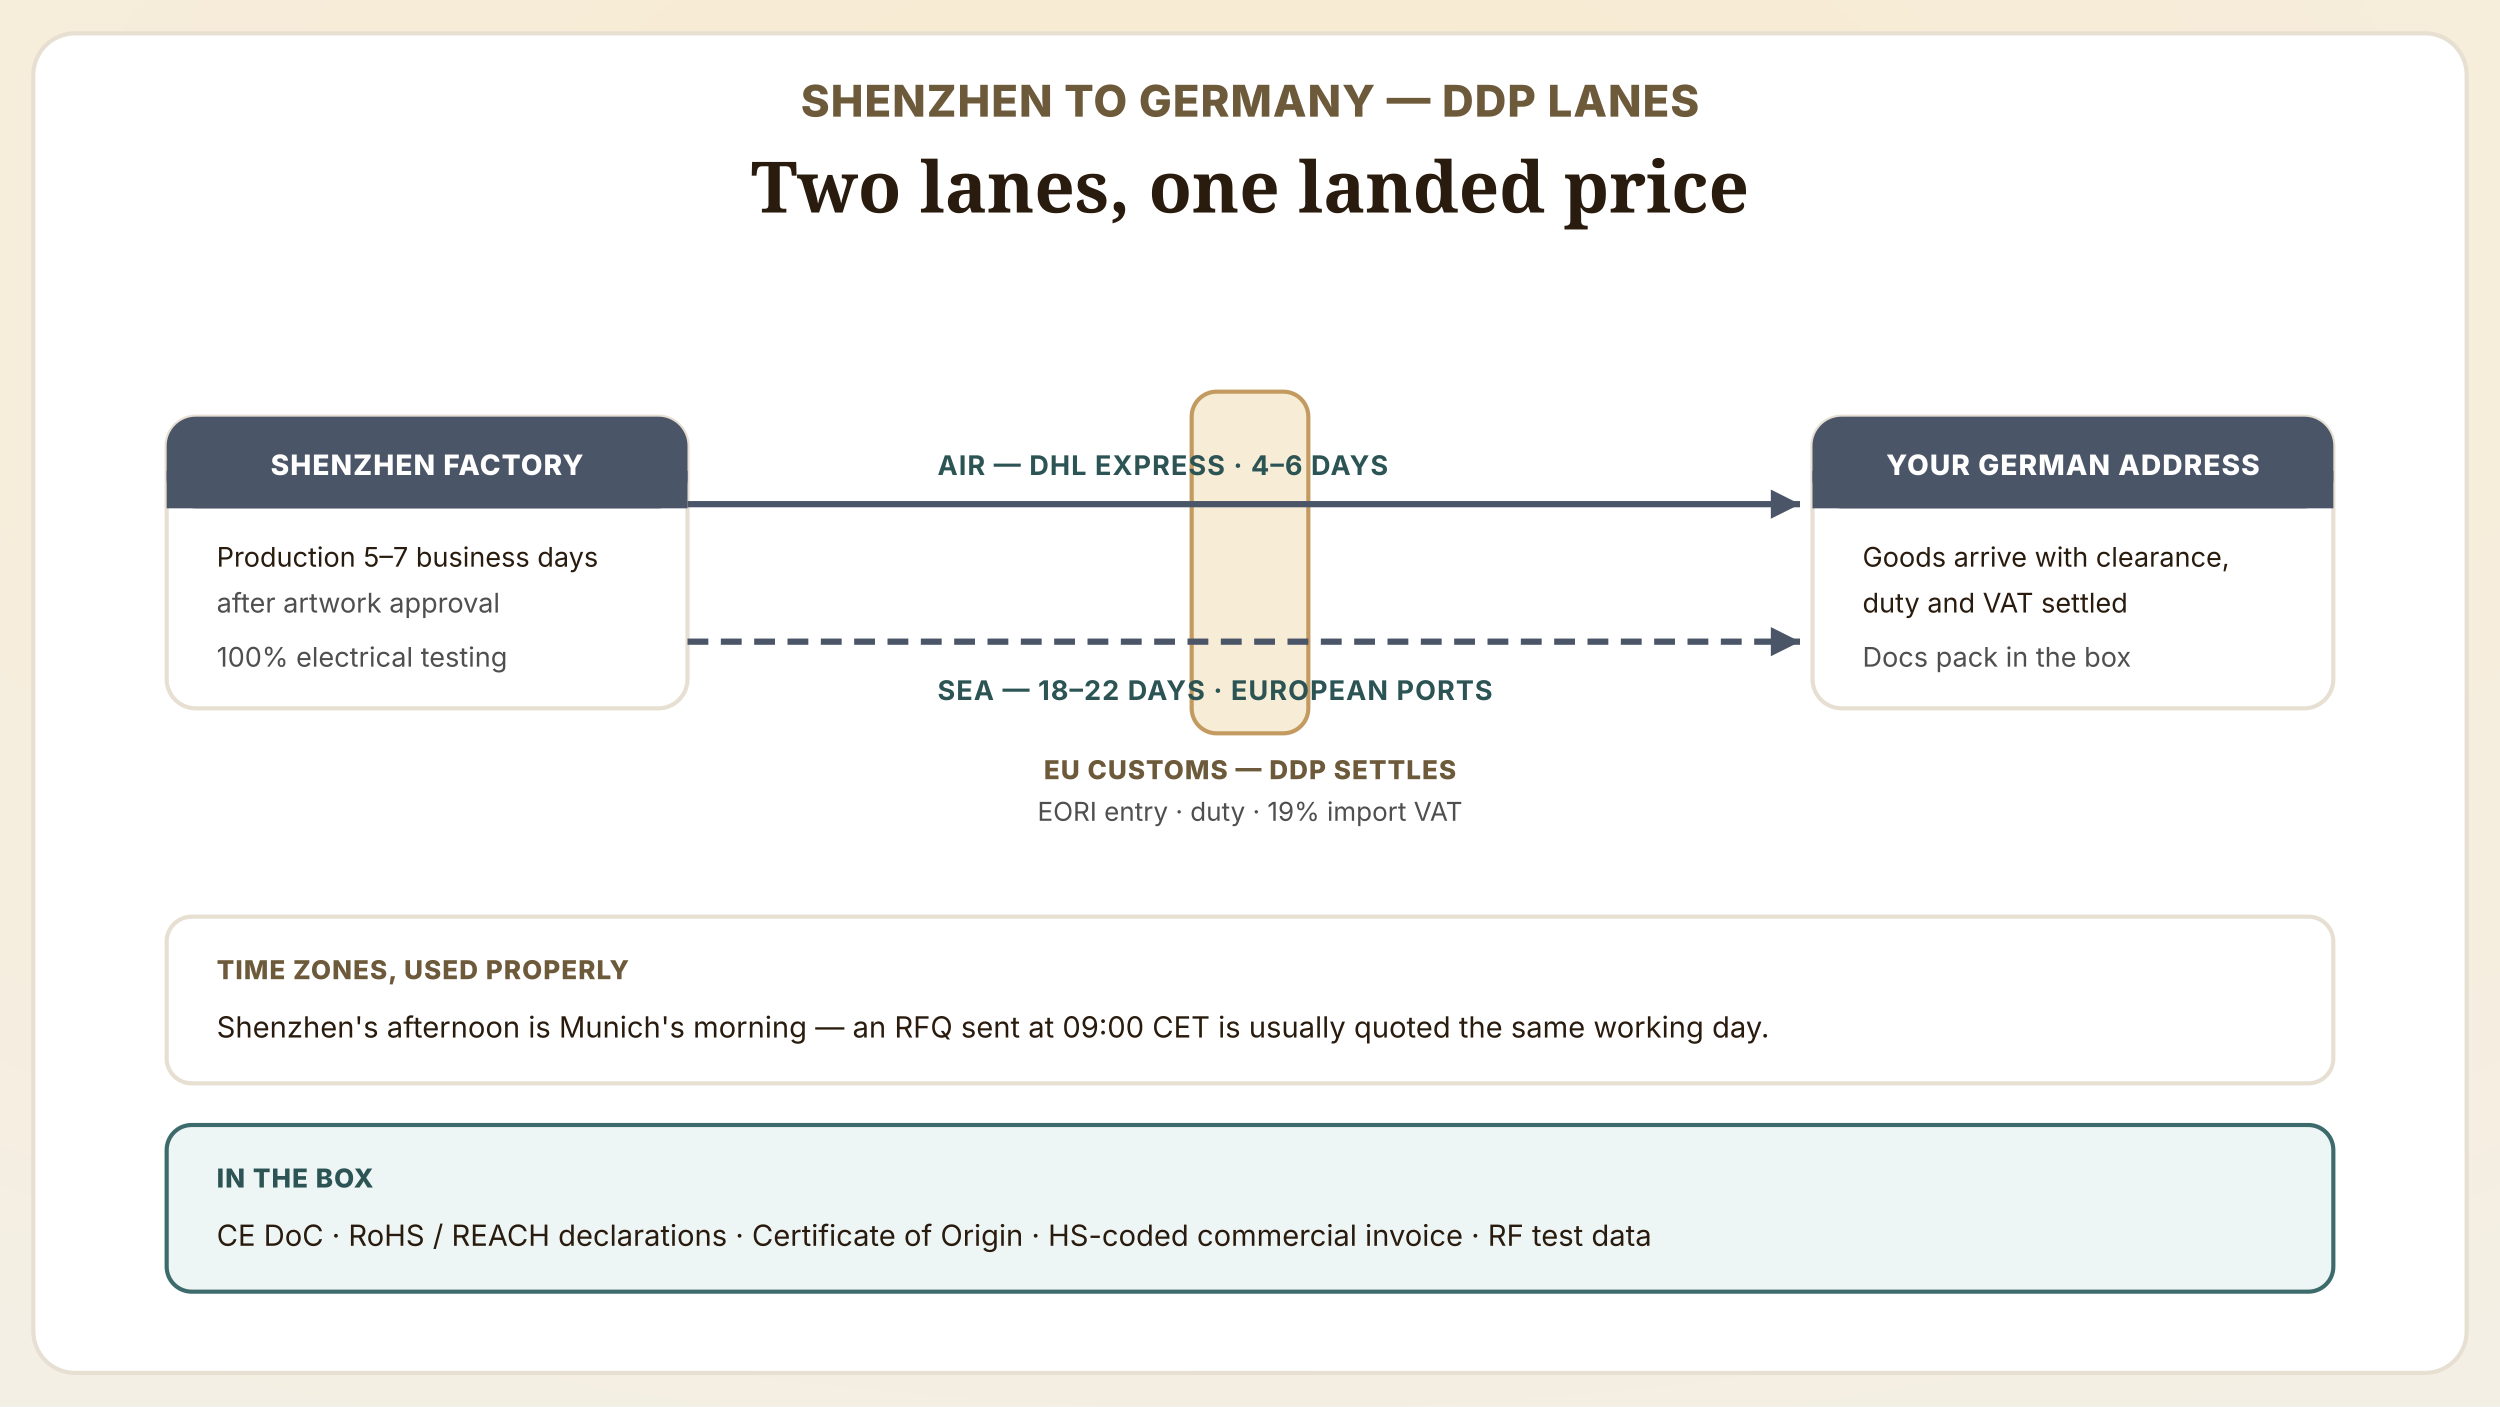
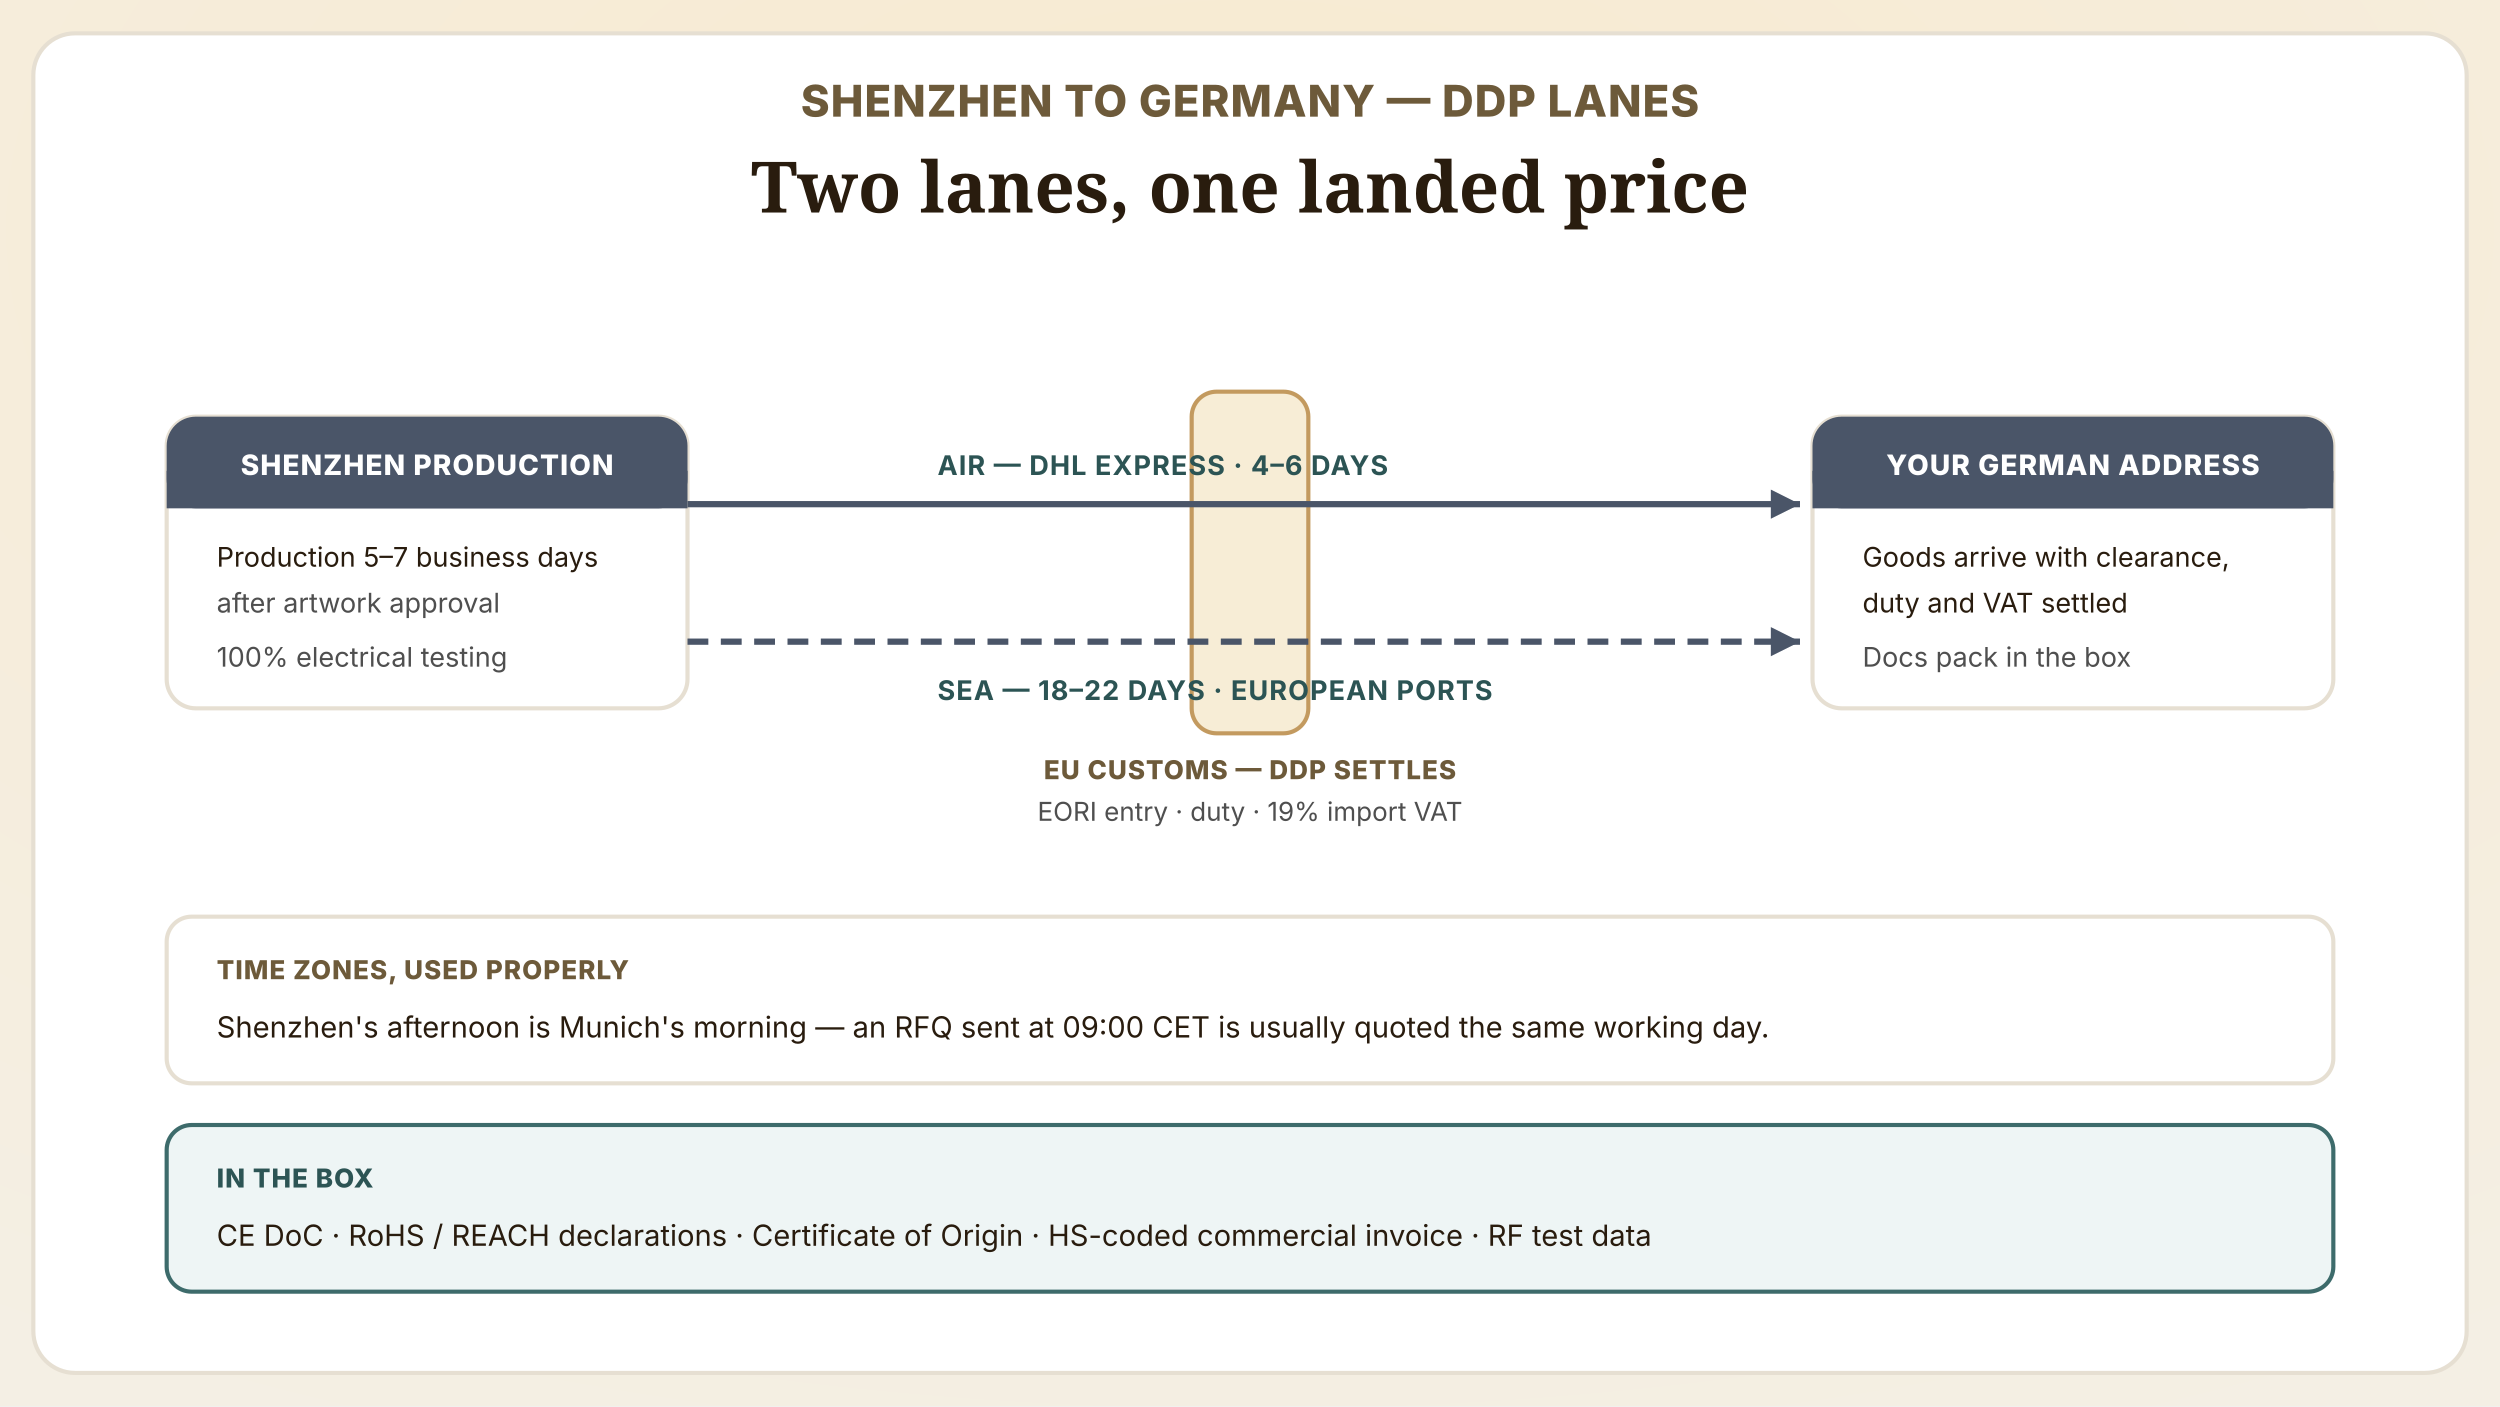
<svg xmlns="http://www.w3.org/2000/svg" viewBox="0 0 1200 675" role="img" aria-labelledby="t d" font-family="Inter, -apple-system, BlinkMacSystemFont, 'Segoe UI', Roboto, sans-serif">
  <defs>
    <radialGradient id="bg" cx="50%" cy="16%" r="94%">
      <stop offset="0%" stop-color="#f8ead0" />
      <stop offset="100%" stop-color="#f4efe4" />
    </radialGradient>
  </defs>
  <rect width="1200" height="675" fill="url(#bg)" />
  <rect x="16" y="16" width="1168" height="643" rx="20" fill="#ffffff" stroke="#e6dfd2" stroke-width="2" />
  <text x="600" y="56" text-anchor="middle" font-size="21" font-weight="800" letter-spacing="0.5" fill="#6d5a3a">SHENZHEN TO GERMANY — DDP LANES</text>
  <text x="600" y="102" text-anchor="middle" font-size="34" font-weight="700" fill="#291c0e" font-family="Lora, Georgia, serif">Two lanes, one landed price</text>
  <rect x="80" y="200" width="250" height="140" rx="14" fill="#ffffff" stroke="#e6dfd2" stroke-width="2" />
  <rect x="80" y="200" width="250" height="44" rx="14" fill="#4a5568" />
  <rect x="80" y="226" width="250" height="18" fill="#4a5568" />
-   <text x="205" y="228" text-anchor="middle" font-size="13.5" font-weight="800" letter-spacing="0.5" fill="#ffffff">SHENZHEN FACTORY</text>
+   <text x="205" y="228" text-anchor="middle" font-size="13.5" font-weight="800" letter-spacing="0.5" fill="#ffffff">SHENZHEN PRODUCTION</text>
  <text x="104" y="272" font-size="13" fill="#291c0e">Production 5–7 business days</text>
  <text x="104" y="294" font-size="13" fill="#4f4f4f">after artwork approval</text>
  <text x="104" y="320" font-size="13" fill="#4f4f4f">100% electrical testing</text>
  <rect x="870" y="200" width="250" height="140" rx="14" fill="#ffffff" stroke="#e6dfd2" stroke-width="2" />
  <rect x="870" y="200" width="250" height="44" rx="14" fill="#4a5568" />
  <rect x="870" y="226" width="250" height="18" fill="#4a5568" />
  <text x="995" y="228" text-anchor="middle" font-size="13.5" font-weight="800" letter-spacing="0.5" fill="#ffffff">YOUR GERMAN ADDRESS</text>
  <text x="894" y="272" font-size="13" fill="#291c0e">Goods arrive with clearance,</text>
  <text x="894" y="294" font-size="13" fill="#291c0e">duty and VAT settled</text>
  <text x="894" y="320" font-size="13" fill="#4f4f4f">Docs pack in the box</text>
  <rect x="572" y="188" width="56" height="164" rx="12" fill="#f7edd6" stroke="#c39a5f" stroke-width="2" />
  <text x="600" y="374" text-anchor="middle" font-size="12.5" font-weight="800" letter-spacing="0.5" fill="#6d5a3a">EU CUSTOMS — DDP SETTLES</text>
  <text x="600" y="394" text-anchor="middle" font-size="12.5" fill="#4f4f4f">EORI entry · duty · 19% import VAT</text>
  <line x1="330" y1="242" x2="864" y2="242" stroke="#4a5568" stroke-width="3" />
  <path d="M 864 242 L 850 235 L 850 249 Z" fill="#4a5568" />
  <text x="450" y="228" font-size="13" font-weight="700" letter-spacing="0.5" fill="#2c5454">AIR — DHL EXPRESS · 4–6 DAYS</text>
  <line x1="330" y1="308" x2="864" y2="308" stroke="#4a5568" stroke-width="3" stroke-dasharray="10 6" />
  <path d="M 864 308 L 850 301 L 850 315 Z" fill="#4a5568" />
  <text x="450" y="336" font-size="13" font-weight="700" letter-spacing="0.5" fill="#2c5454">SEA — 18–22 DAYS · EUROPEAN PORTS</text>
  <rect x="80" y="440" width="1040" height="80" rx="12" fill="#ffffff" stroke="#e6dfd2" stroke-width="2" />
  <text x="104" y="470" font-size="12.5" font-weight="800" letter-spacing="0.5" fill="#6d5a3a">TIME ZONES, USED PROPERLY</text>
  <text x="104" y="498" font-size="14" fill="#291c0e">Shenzhen's afternoon is Munich's morning — an RFQ sent at 09:00 CET is usually quoted the same working day.</text>
  <rect x="80" y="540" width="1040" height="80" rx="12" fill="#eef5f5" stroke="#3d6b6b" stroke-width="2" />
  <text x="104" y="570" font-size="12.5" font-weight="800" letter-spacing="0.5" fill="#2c5454">IN THE BOX</text>
  <text x="104" y="598" font-size="14" fill="#291c0e">CE DoC · RoHS / REACH declarations · Certificate of Origin · HS-coded commercial invoice · RF test data</text>
</svg>
